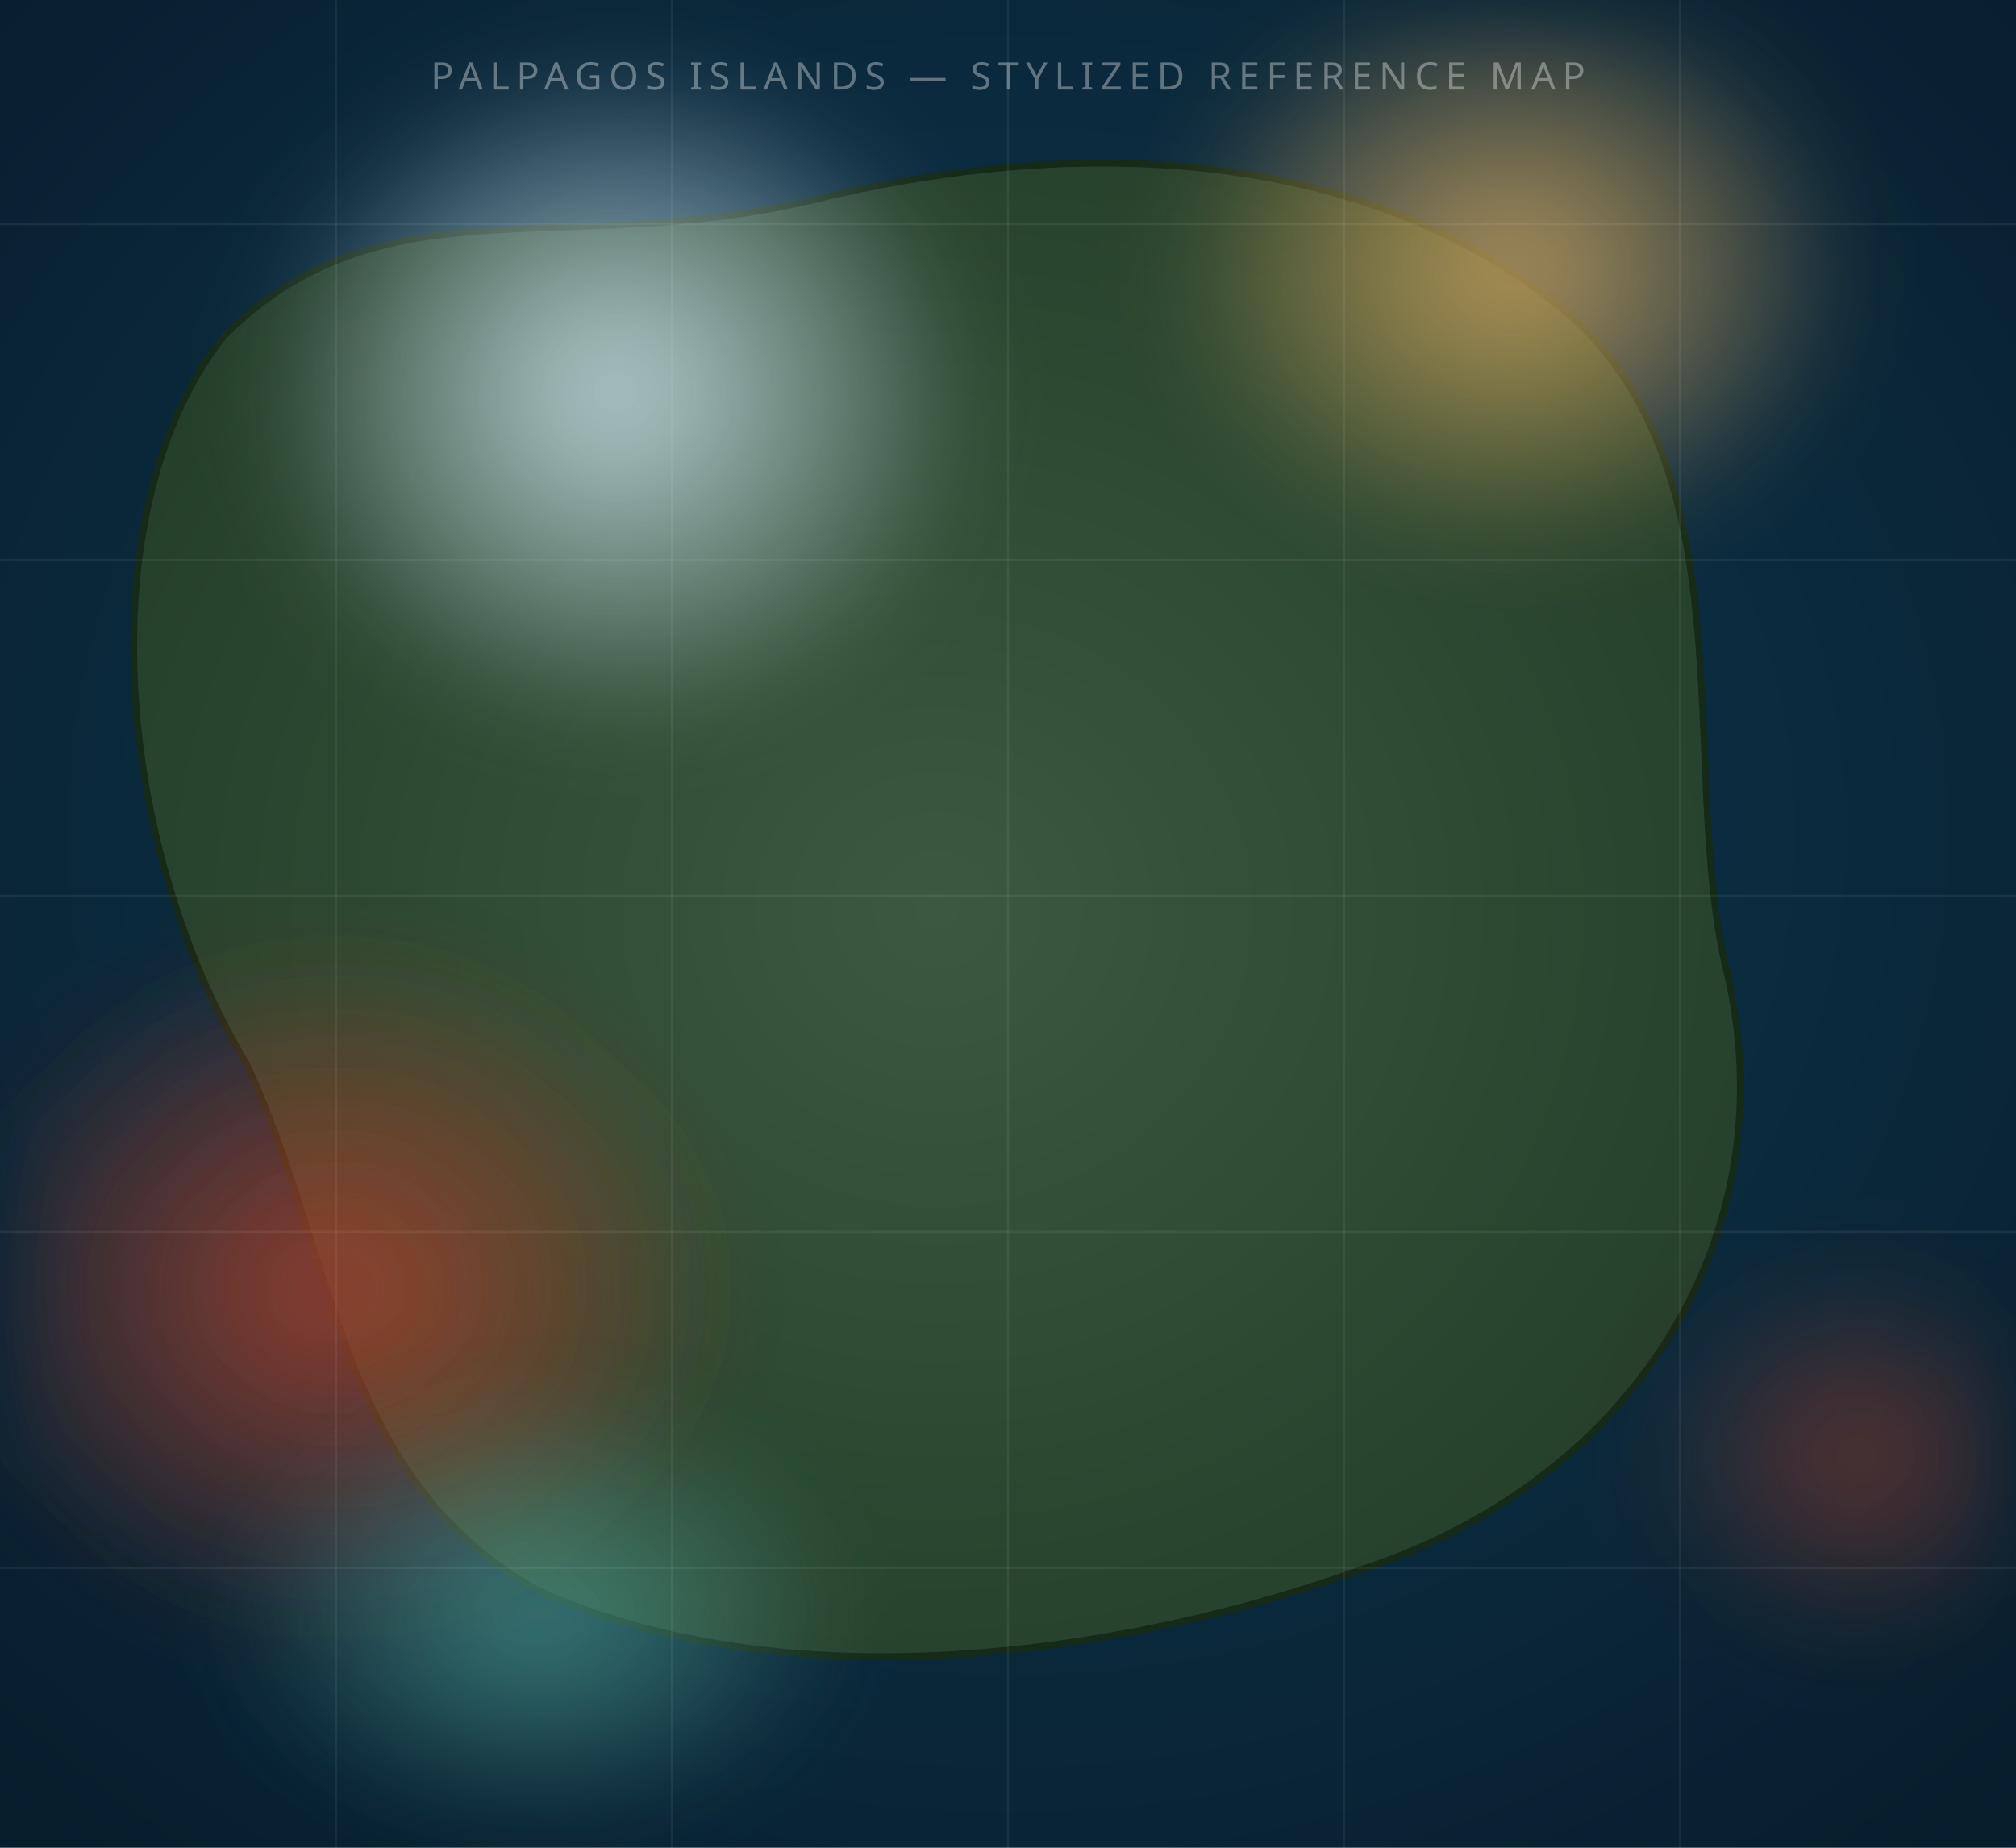
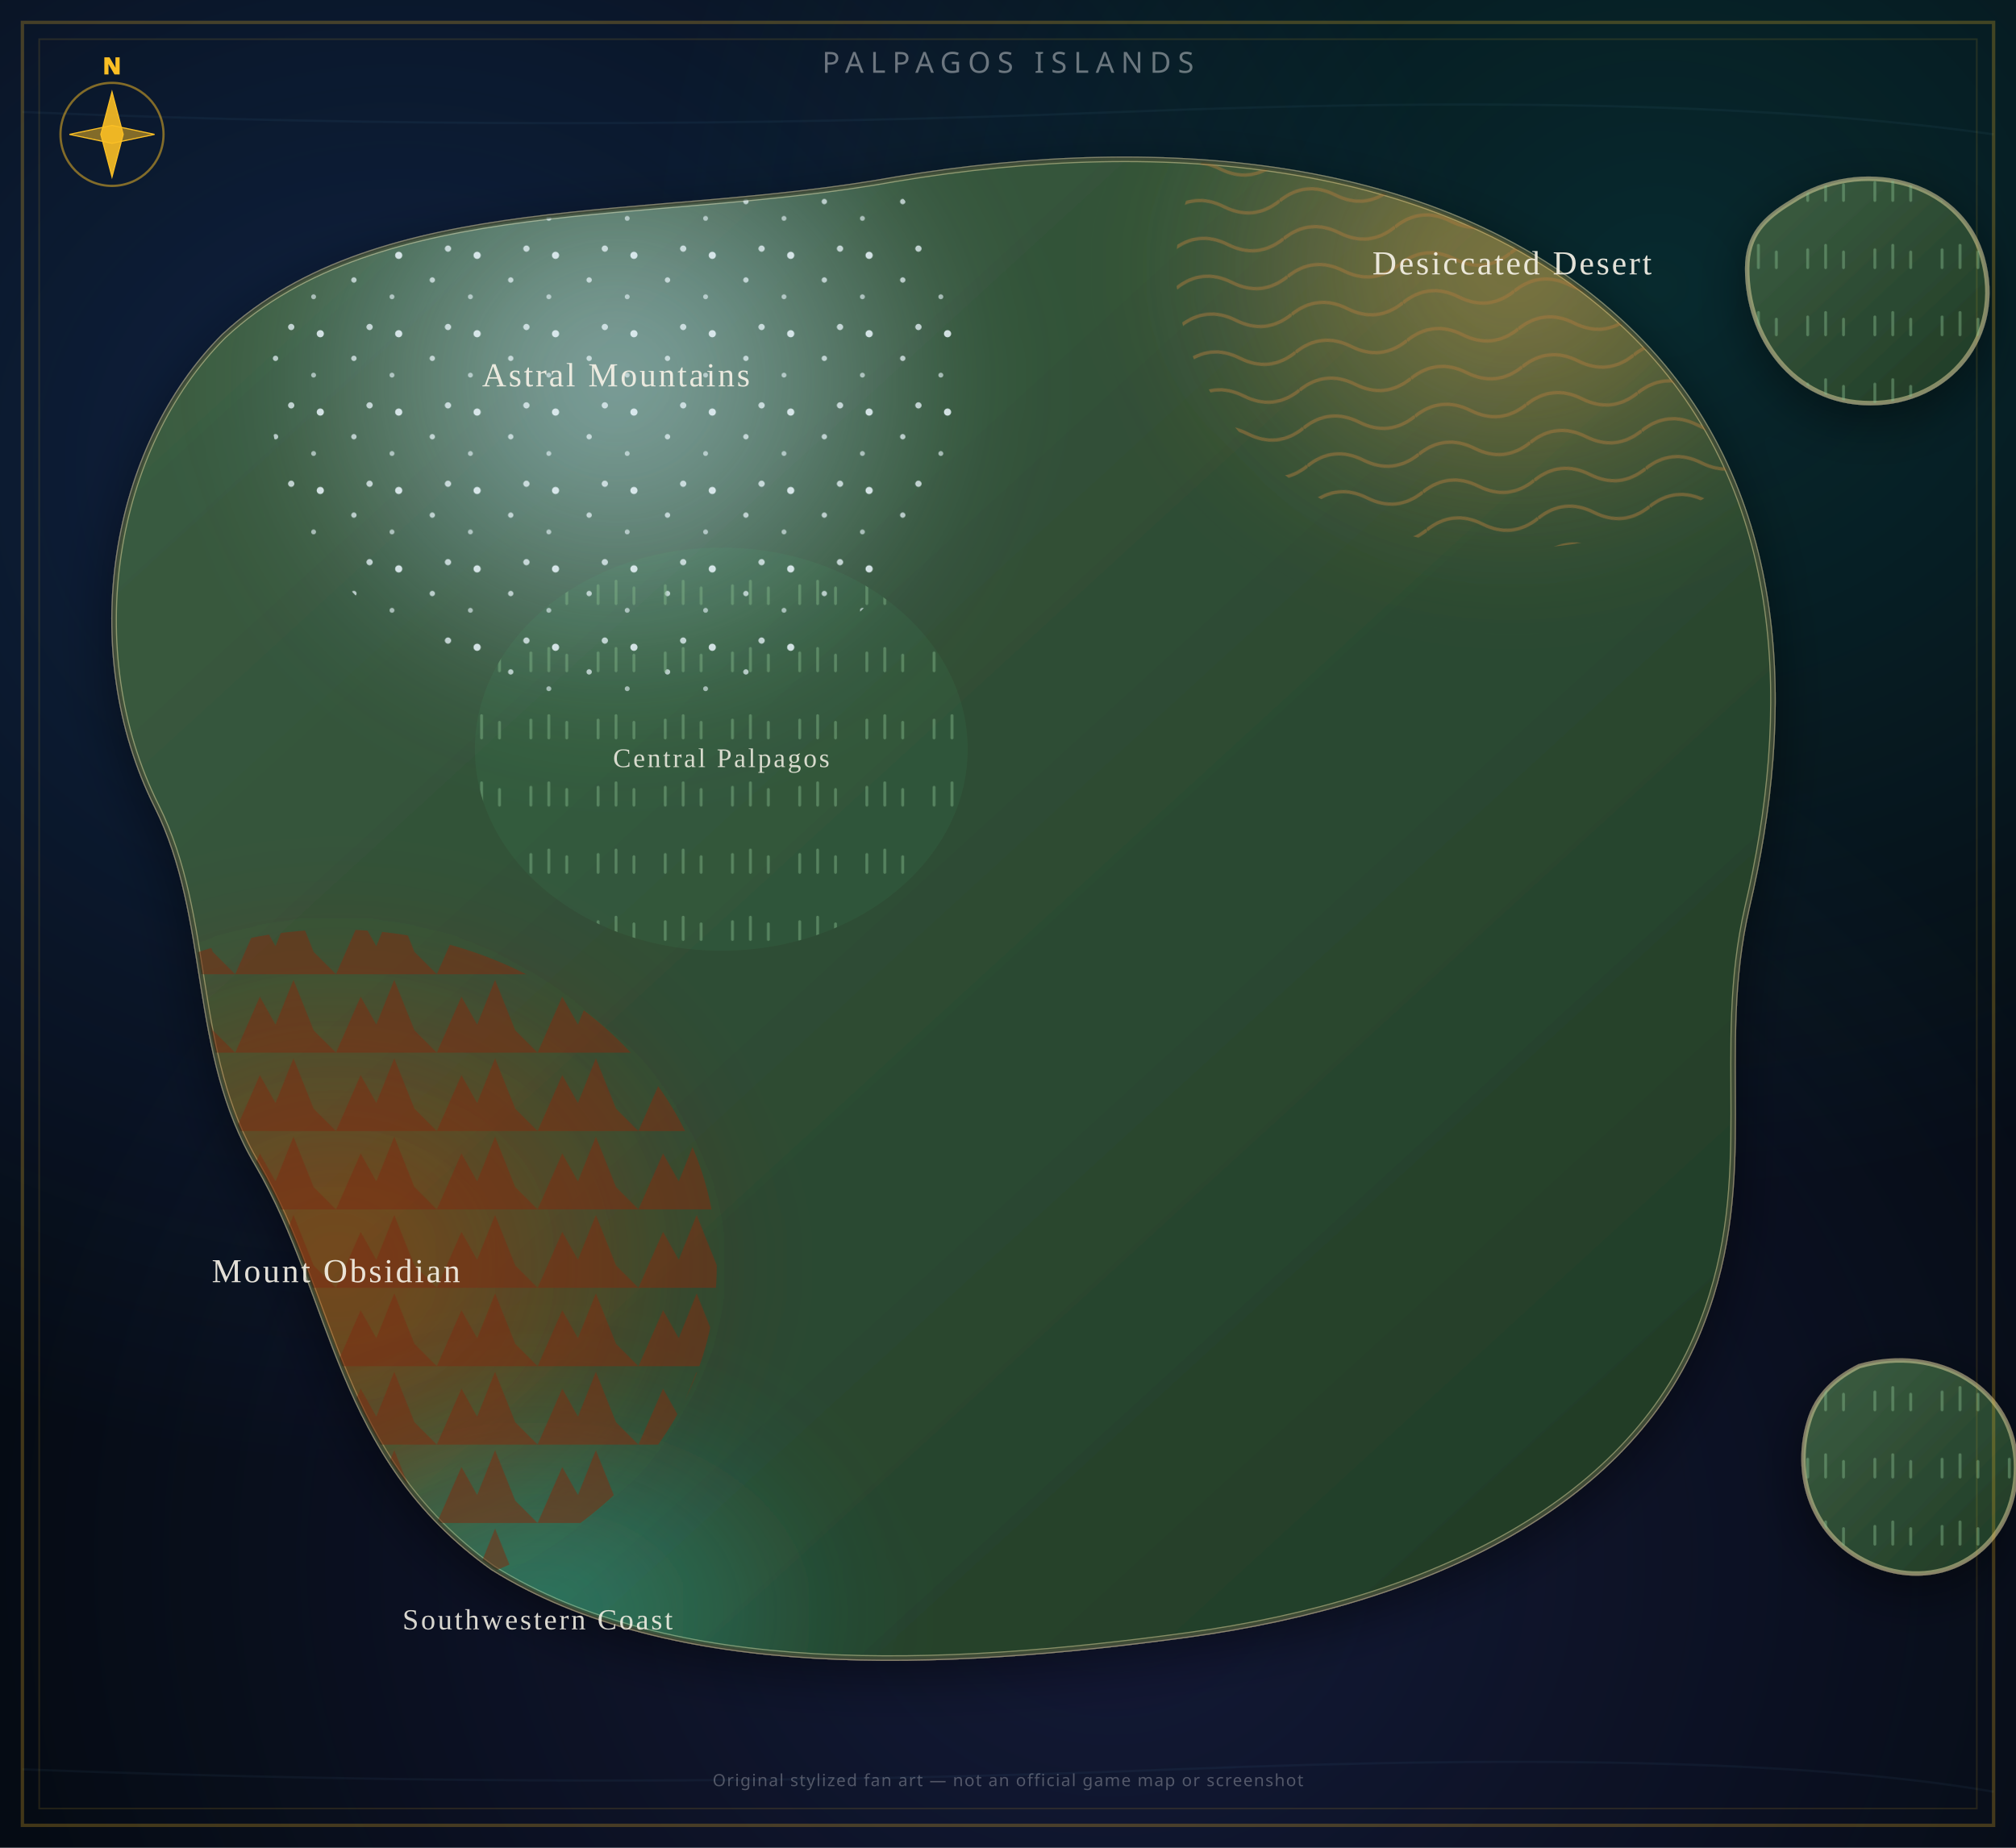
- <svg xmlns="http://www.w3.org/2000/svg" viewBox="-900 -800 1800 1650" role="img" aria-label="Stylized reference map of the Palpagos Islands (fan-made, not an official game asset)">
+ <svg xmlns="http://www.w3.org/2000/svg" viewBox="-900 -800 1800 1650" role="img" aria-label="Stylized reference map of the Palpagos Islands (original fan art, not an official game asset)">
  <defs>
-     <radialGradient id="ocean" cx="50%" cy="45%" r="75%">
-       <stop offset="0%" stop-color="#0f3a52" />
-       <stop offset="100%" stop-color="#071c2b" />
+     <radialGradient id="ocean1" cx="20%" cy="25%" r="55%">
+       <stop offset="0%" stop-color="#3b82f6" stop-opacity="0.20" />
+       <stop offset="100%" stop-color="#3b82f6" stop-opacity="0" />
    </radialGradient>
-     <radialGradient id="land" cx="50%" cy="50%" r="60%">
-       <stop offset="0%" stop-color="#3a5a3f" />
-       <stop offset="100%" stop-color="#233d29" />
+     <radialGradient id="ocean2" cx="82%" cy="15%" r="50%">
+       <stop offset="0%" stop-color="#14b8a6" stop-opacity="0.18" />
+       <stop offset="100%" stop-color="#14b8a6" stop-opacity="0" />
    </radialGradient>
-     <radialGradient id="volcanic" cx="50%" cy="50%" r="55%">
-       <stop offset="0%" stop-color="#a3402a" stop-opacity="0.9" />
-       <stop offset="100%" stop-color="#a3402a" stop-opacity="0" />
+     <radialGradient id="ocean3" cx="55%" cy="85%" r="55%">
+       <stop offset="0%" stop-color="#6366f1" stop-opacity="0.16" />
+       <stop offset="100%" stop-color="#6366f1" stop-opacity="0" />
    </radialGradient>
-     <radialGradient id="snow" cx="50%" cy="50%" r="55%">
-       <stop offset="0%" stop-color="#cfe8f2" stop-opacity="0.85" />
-       <stop offset="100%" stop-color="#cfe8f2" stop-opacity="0" />
+     <linearGradient id="land" x1="0%" y1="0%" x2="100%" y2="100%">
+       <stop offset="0%" stop-color="#3d5f43" />
+       <stop offset="55%" stop-color="#2c4a32" />
+       <stop offset="100%" stop-color="#1f3924" />
+     </linearGradient>
+     <radialGradient id="volcanicGlow" cx="50%" cy="50%" r="55%">
+       <stop offset="0%" stop-color="#c2410c" stop-opacity="0.55" />
+       <stop offset="100%" stop-color="#c2410c" stop-opacity="0" />
    </radialGradient>
-     <radialGradient id="desert" cx="50%" cy="50%" r="55%">
-       <stop offset="0%" stop-color="#d2a860" stop-opacity="0.85" />
-       <stop offset="100%" stop-color="#d2a860" stop-opacity="0" />
+     <radialGradient id="snowGlow" cx="50%" cy="50%" r="55%">
+       <stop offset="0%" stop-color="#bfe3f2" stop-opacity="0.6" />
+       <stop offset="100%" stop-color="#bfe3f2" stop-opacity="0" />
    </radialGradient>
-     <radialGradient id="coastal" cx="50%" cy="50%" r="55%">
-       <stop offset="0%" stop-color="#4f9b8f" stop-opacity="0.75" />
-       <stop offset="100%" stop-color="#4f9b8f" stop-opacity="0" />
+     <radialGradient id="desertGlow" cx="50%" cy="50%" r="55%">
+       <stop offset="0%" stop-color="#d6a24d" stop-opacity="0.55" />
+       <stop offset="100%" stop-color="#d6a24d" stop-opacity="0" />
+     </radialGradient>
+     <radialGradient id="coastGlow" cx="50%" cy="50%" r="55%">
+       <stop offset="0%" stop-color="#2dd4bf" stop-opacity="0.4" />
+       <stop offset="100%" stop-color="#2dd4bf" stop-opacity="0" />
    </radialGradient>
    <filter id="soft" x="-50%" y="-50%" width="200%" height="200%">
-       <feGaussianBlur stdDeviation="45" />
+       <feGaussianBlur stdDeviation="55" />
    </filter>
+     <filter id="landShadow" x="-30%" y="-30%" width="160%" height="160%">
+       <feDropShadow dx="0" dy="14" stdDeviation="24" flood-color="#000000" flood-opacity="0.45" />
+     </filter>
+     <path id="mainIsland" d="M -700,-500 C -800,-400 -830,-220 -760,-80 C -710,20 -730,140 -670,240        C -600,360 -600,500 -460,600 C -300,700 -60,690 160,660        C 380,630 560,540 620,380 C 670,250 630,140 660,10        C 700,-160 700,-360 560,-500 C 400,-660 140,-680 -100,-640        C -320,-600 -560,-630 -700,-500 Z" />
+     <path id="isleNE" d="M 700,-620 C 760,-660 850,-640 870,-570 C 890,-500 840,-440 770,-440 C 700,-440 660,-500 660,-560 C 660,-590 675,-605 700,-620 Z" />
+     <path id="isleSE" d="M 760,420 C 830,400 900,440 900,510 C 900,580 840,620 780,600 C 720,580 700,520 715,470 C 722,445 740,430 760,420 Z" />
+     <clipPath id="islandClip">
+       <use href="#mainIsland" />
+     </clipPath>
+     <clipPath id="volcanicClip">
+       <ellipse cx="-600" cy="330" rx="340" ry="300" />
+     </clipPath>
+     <clipPath id="snowClip">
+       <ellipse cx="-350" cy="-460" rx="310" ry="290" />
+     </clipPath>
+     <clipPath id="desertClip">
+       <ellipse cx="450" cy="-560" rx="300" ry="250" />
+     </clipPath>
+     <clipPath id="coastClip">
+       <ellipse cx="-420" cy="640" rx="270" ry="190" />
+     </clipPath>
+     <clipPath id="grassClip">
+       <ellipse cx="-256" cy="-131" rx="220" ry="180" />
+     </clipPath>
+     <clipPath id="isleClipNE">
+       <use href="#isleNE" />
+     </clipPath>
+     <clipPath id="isleClipSE">
+       <use href="#isleSE" />
+     </clipPath>
+     <pattern id="mountainTexture" width="90" height="70" patternUnits="userSpaceOnUse" patternTransform="translate(-600,350)">
+       <path d="M0,70 L22,20 L36,45 L52,5 L70,50 L90,70 Z" fill="#7c2d12" opacity="0.55" />
+     </pattern>
+     <pattern id="snowTexture" width="70" height="70" patternUnits="userSpaceOnUse" patternTransform="translate(-350,-450)">
+       <circle cx="16" cy="18" r="3.2" fill="#eaf6fb" opacity="0.85" />
+       <circle cx="46" cy="40" r="2.4" fill="#eaf6fb" opacity="0.7" />
+       <circle cx="60" cy="12" r="2.8" fill="#eaf6fb" opacity="0.75" />
+       <circle cx="10" cy="55" r="2.2" fill="#eaf6fb" opacity="0.6" />
+     </pattern>
+     <pattern id="duneTexture" width="100" height="34" patternUnits="userSpaceOnUse" patternTransform="translate(450,-560) rotate(-6)">
+       <path d="M0,20 Q25,4 50,20 T100,20" fill="none" stroke="#a9793e" stroke-width="3" opacity="0.5" />
+     </pattern>
+     <pattern id="grassTexture" width="60" height="60" patternUnits="userSpaceOnUse" patternTransform="translate(-256,-131)">
+       <path d="M10,50 L10,34 M26,50 L26,30 M42,50 L42,36" stroke="#86bb8c" stroke-width="2.5" opacity="0.45" stroke-linecap="round" />
+     </pattern>
  </defs>
-   <rect x="-900" y="-800" width="1800" height="1650" fill="url(#ocean)" />
-   <path d="M -700,-500 C -820,-350 -800,-50 -680,150 C -600,320 -600,520 -420,620 C -200,720 100,680 320,600        C 560,520 700,300 640,60 C 600,-120 660,-380 500,-520 C 320,-670 60,-680 -180,-620        C -400,-570 -560,-640 -700,-500 Z" fill="url(#land)" stroke="#152a19" stroke-width="6" />
-   <ellipse cx="-600" cy="350" rx="330" ry="290" fill="url(#volcanic)" filter="url(#soft)" />
-   <ellipse cx="-350" cy="-450" rx="300" ry="280" fill="url(#snow)" filter="url(#soft)" />
-   <ellipse cx="450" cy="-560" rx="290" ry="240" fill="url(#desert)" filter="url(#soft)" />
-   <ellipse cx="-420" cy="640" rx="260" ry="180" fill="url(#coastal)" filter="url(#soft)" />
-   <ellipse cx="760" cy="500" rx="180" ry="160" fill="url(#volcanic)" filter="url(#soft)" opacity="0.6" />
-   <g stroke="#ffffff" stroke-opacity="0.06" stroke-width="2">
-     <line x1="-900" y1="-600" x2="900" y2="-600" />
-     <line x1="-900" y1="-300" x2="900" y2="-300" />
-     <line x1="-900" y1="0" x2="900" y2="0" />
-     <line x1="-900" y1="300" x2="900" y2="300" />
-     <line x1="-900" y1="600" x2="900" y2="600" />
-     <line x1="-600" y1="-800" x2="-600" y2="850" />
-     <line x1="-300" y1="-800" x2="-300" y2="850" />
-     <line x1="0" y1="-800" x2="0" y2="850" />
-     <line x1="300" y1="-800" x2="300" y2="850" />
-     <line x1="600" y1="-800" x2="600" y2="850" />
+   <rect x="-900" y="-800" width="1800" height="1650" fill="#050b14" />
+   <rect x="-900" y="-800" width="1800" height="1650" fill="url(#ocean1)" />
+   <rect x="-900" y="-800" width="1800" height="1650" fill="url(#ocean2)" />
+   <rect x="-900" y="-800" width="1800" height="1650" fill="url(#ocean3)" />
+   <g stroke="#7dd3fc" stroke-opacity="0.05" stroke-width="2" fill="none">
+     <path d="M -880,-700 Q -400,-680 100,-700 T 880,-680" />
+     <path d="M -880,780 Q -350,800 150,780 T 880,800" />
  </g>
-   <text x="0" y="-720" text-anchor="middle" fill="#ffffff" fill-opacity="0.35" font-family="sans-serif" font-size="34" letter-spacing="6">
-     PALPAGOS ISLANDS — STYLIZED REFERENCE MAP
+   <g filter="url(#landShadow)">
+     <use href="#mainIsland" fill="url(#land)" stroke="#e8dba3" stroke-opacity="0.5" stroke-width="5" />
+     <use href="#isleNE" fill="url(#land)" stroke="#e8dba3" stroke-opacity="0.5" stroke-width="4" />
+     <use href="#isleSE" fill="url(#land)" stroke="#e8dba3" stroke-opacity="0.5" stroke-width="4" />
+   </g>
+   <g clip-path="url(#isleClipNE)">
+     <rect x="600" y="-700" width="320" height="320" fill="url(#grassTexture)" />
+   </g>
+   <g clip-path="url(#isleClipSE)">
+     <rect x="660" y="360" width="300" height="300" fill="url(#grassTexture)" />
+   </g>
+   <g clip-path="url(#islandClip)">
+     <ellipse cx="-600" cy="330" rx="340" ry="300" fill="url(#volcanicGlow)" filter="url(#soft)" />
+     <ellipse cx="-350" cy="-460" rx="310" ry="290" fill="url(#snowGlow)" filter="url(#soft)" />
+     <ellipse cx="450" cy="-560" rx="300" ry="250" fill="url(#desertGlow)" filter="url(#soft)" />
+     <ellipse cx="-420" cy="640" rx="270" ry="190" fill="url(#coastGlow)" filter="url(#soft)" />
+     <ellipse cx="-256" cy="-131" rx="220" ry="180" fill="#4ade80" opacity="0.06" />
+     <rect x="-900" y="-800" width="1800" height="1650" fill="url(#mountainTexture)" clip-path="url(#volcanicClip)" />
+     <rect x="-900" y="-800" width="1800" height="1650" fill="url(#snowTexture)" clip-path="url(#snowClip)" />
+     <rect x="-900" y="-800" width="1800" height="1650" fill="url(#duneTexture)" clip-path="url(#desertClip)" />
+     <rect x="-900" y="-800" width="1800" height="1650" fill="url(#grassTexture)" clip-path="url(#grassClip)" />
+   </g>
+   <use href="#mainIsland" fill="none" stroke="#0f2417" stroke-width="3" stroke-opacity="0.6" />
+   <g font-family="Georgia, 'Times New Roman', serif" fill="#f5f1e6" text-anchor="middle">
+     <text x="-600" y="345" font-size="30" letter-spacing="2" opacity="0.92">Mount Obsidian</text>
+     <text x="-350" y="-455" font-size="30" letter-spacing="2" opacity="0.92">Astral Mountains</text>
+     <text x="450" y="-555" font-size="30" letter-spacing="2" opacity="0.92">Desiccated Desert</text>
+     <text x="-420" y="655" font-size="26" letter-spacing="2" opacity="0.88">Southwestern Coast</text>
+     <text x="-256" y="-115" font-size="24" letter-spacing="2" opacity="0.85">Central Palpagos</text>
+   </g>
+   <g transform="translate(-800,-680)" stroke="#fbbf24" fill="#fbbf24">
+     <circle r="46" fill="none" stroke-opacity="0.5" stroke-width="2" />
+     <path d="M0,-38 L10,0 L0,38 L-10,0 Z" fill-opacity="0.9" />
+     <path d="M-38,0 L0,-8 L38,0 L0,8 Z" fill-opacity="0.5" />
+     <text y="-54" text-anchor="middle" font-family="sans-serif" font-size="20" font-weight="700">N</text>
+   </g>
+   <rect x="-880" y="-780" width="1760" height="1610" fill="none" stroke="#fbbf24" stroke-opacity="0.25" stroke-width="3" />
+   <rect x="-865" y="-765" width="1730" height="1580" fill="none" stroke="#fbbf24" stroke-opacity="0.12" stroke-width="1.5" />
+   <text x="0" y="-735" text-anchor="middle" fill="#ffffff" fill-opacity="0.4" font-family="sans-serif" font-size="26" letter-spacing="6">
+     PALPAGOS ISLANDS
+   </text>
+   <text x="0" y="795" text-anchor="middle" fill="#ffffff" fill-opacity="0.28" font-family="sans-serif" font-size="15" letter-spacing="1">
+     Original stylized fan art — not an official game map or screenshot
  </text>
</svg>
